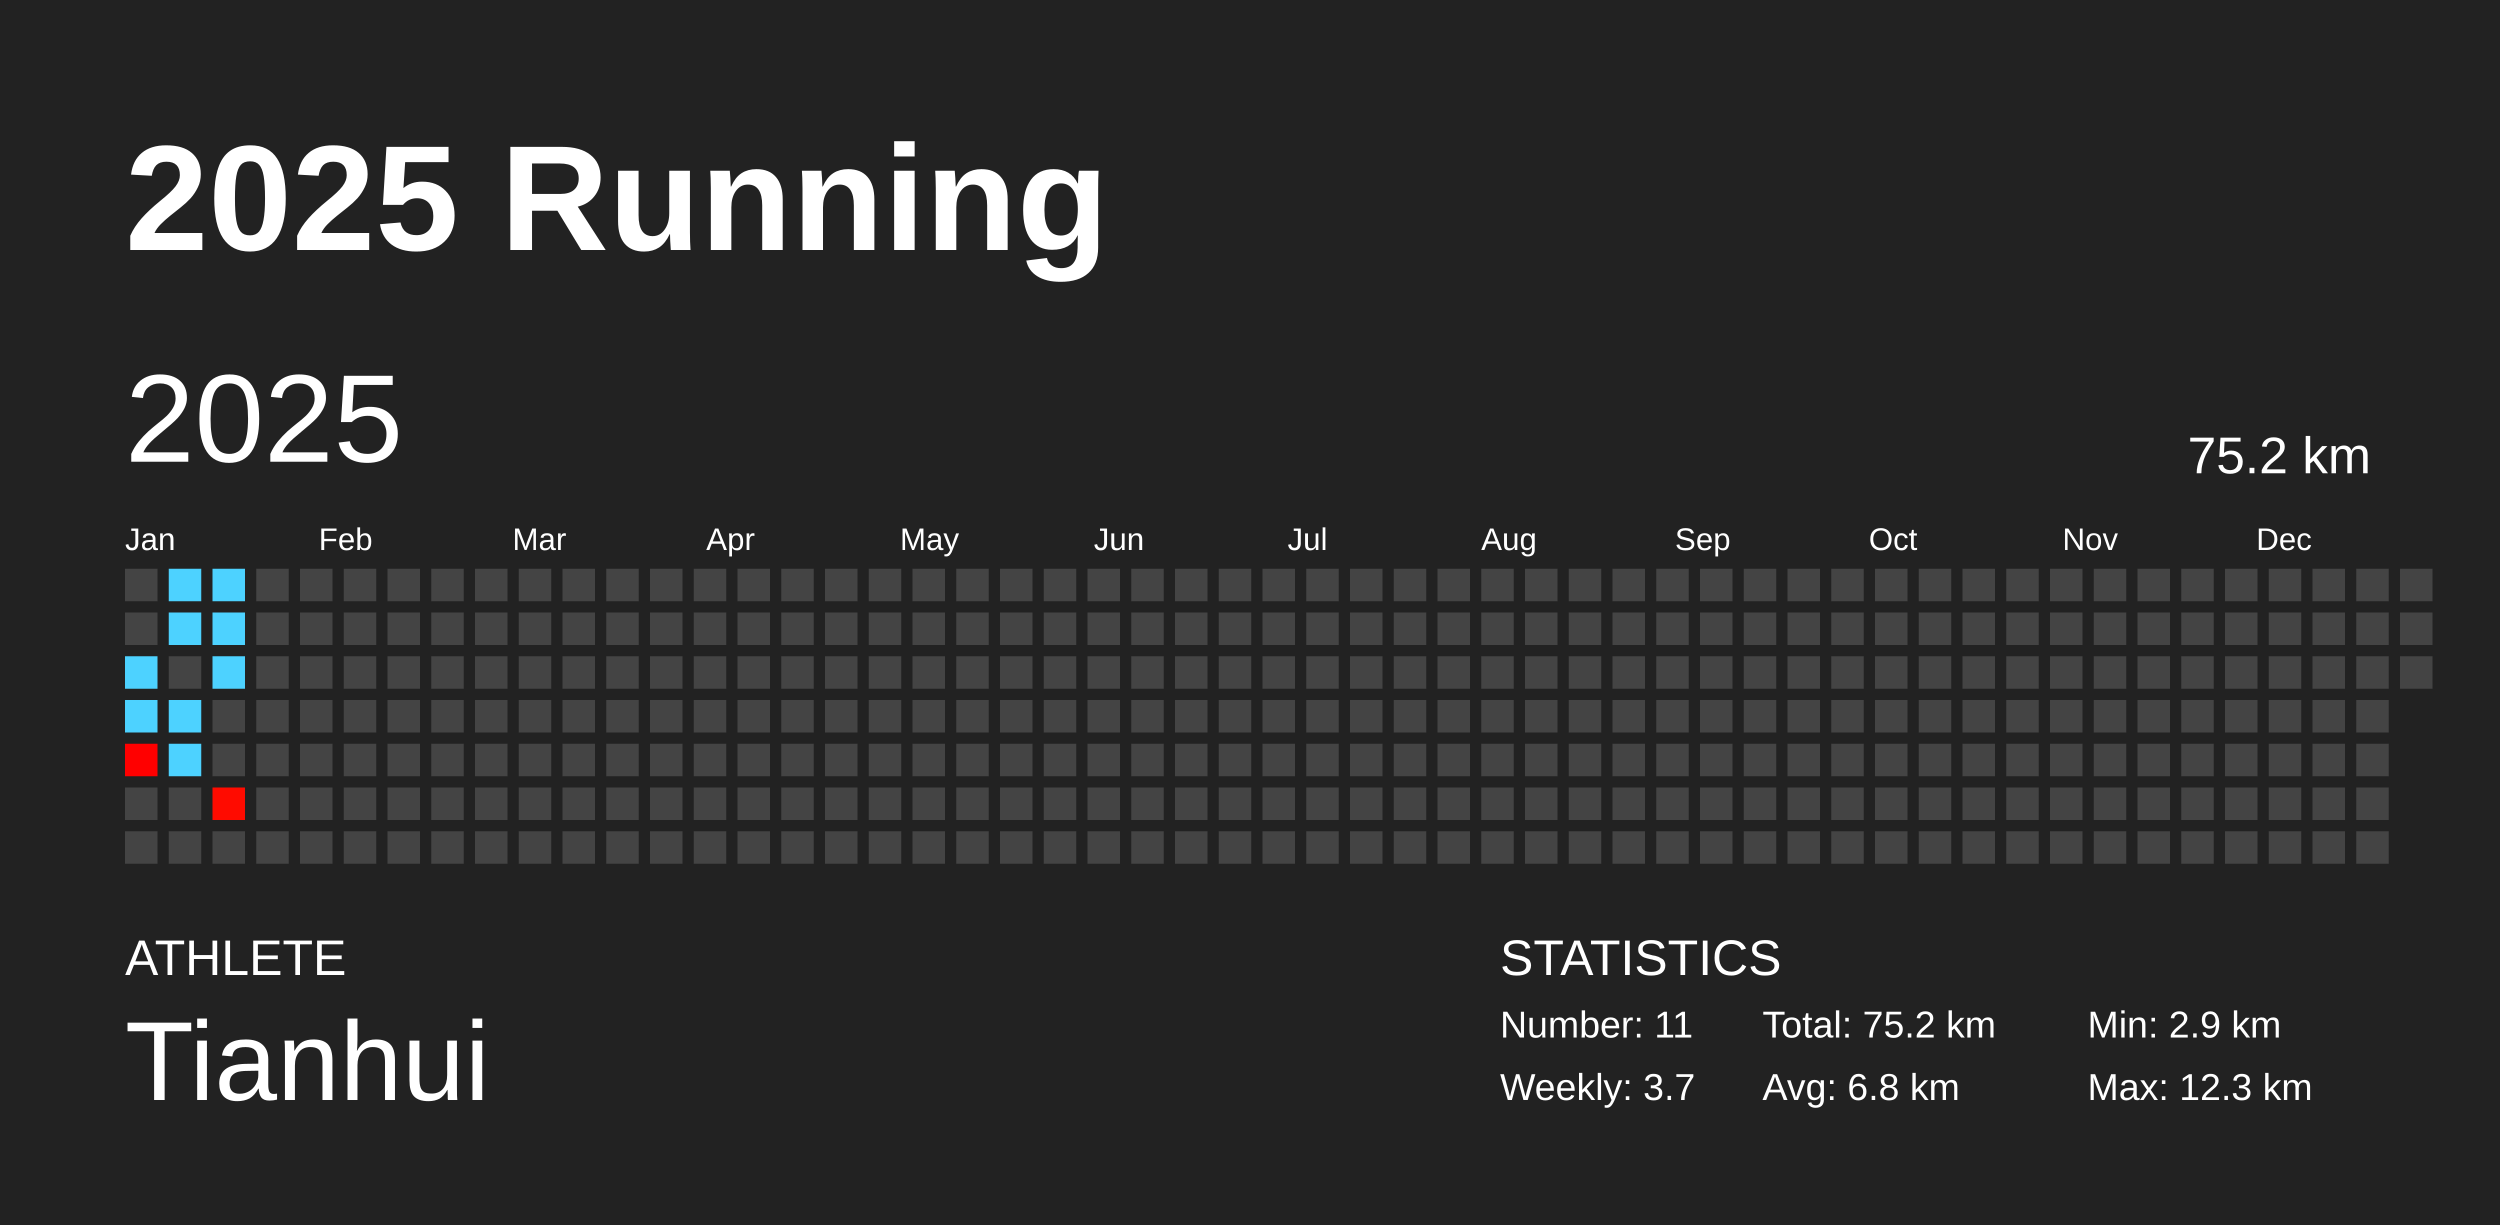
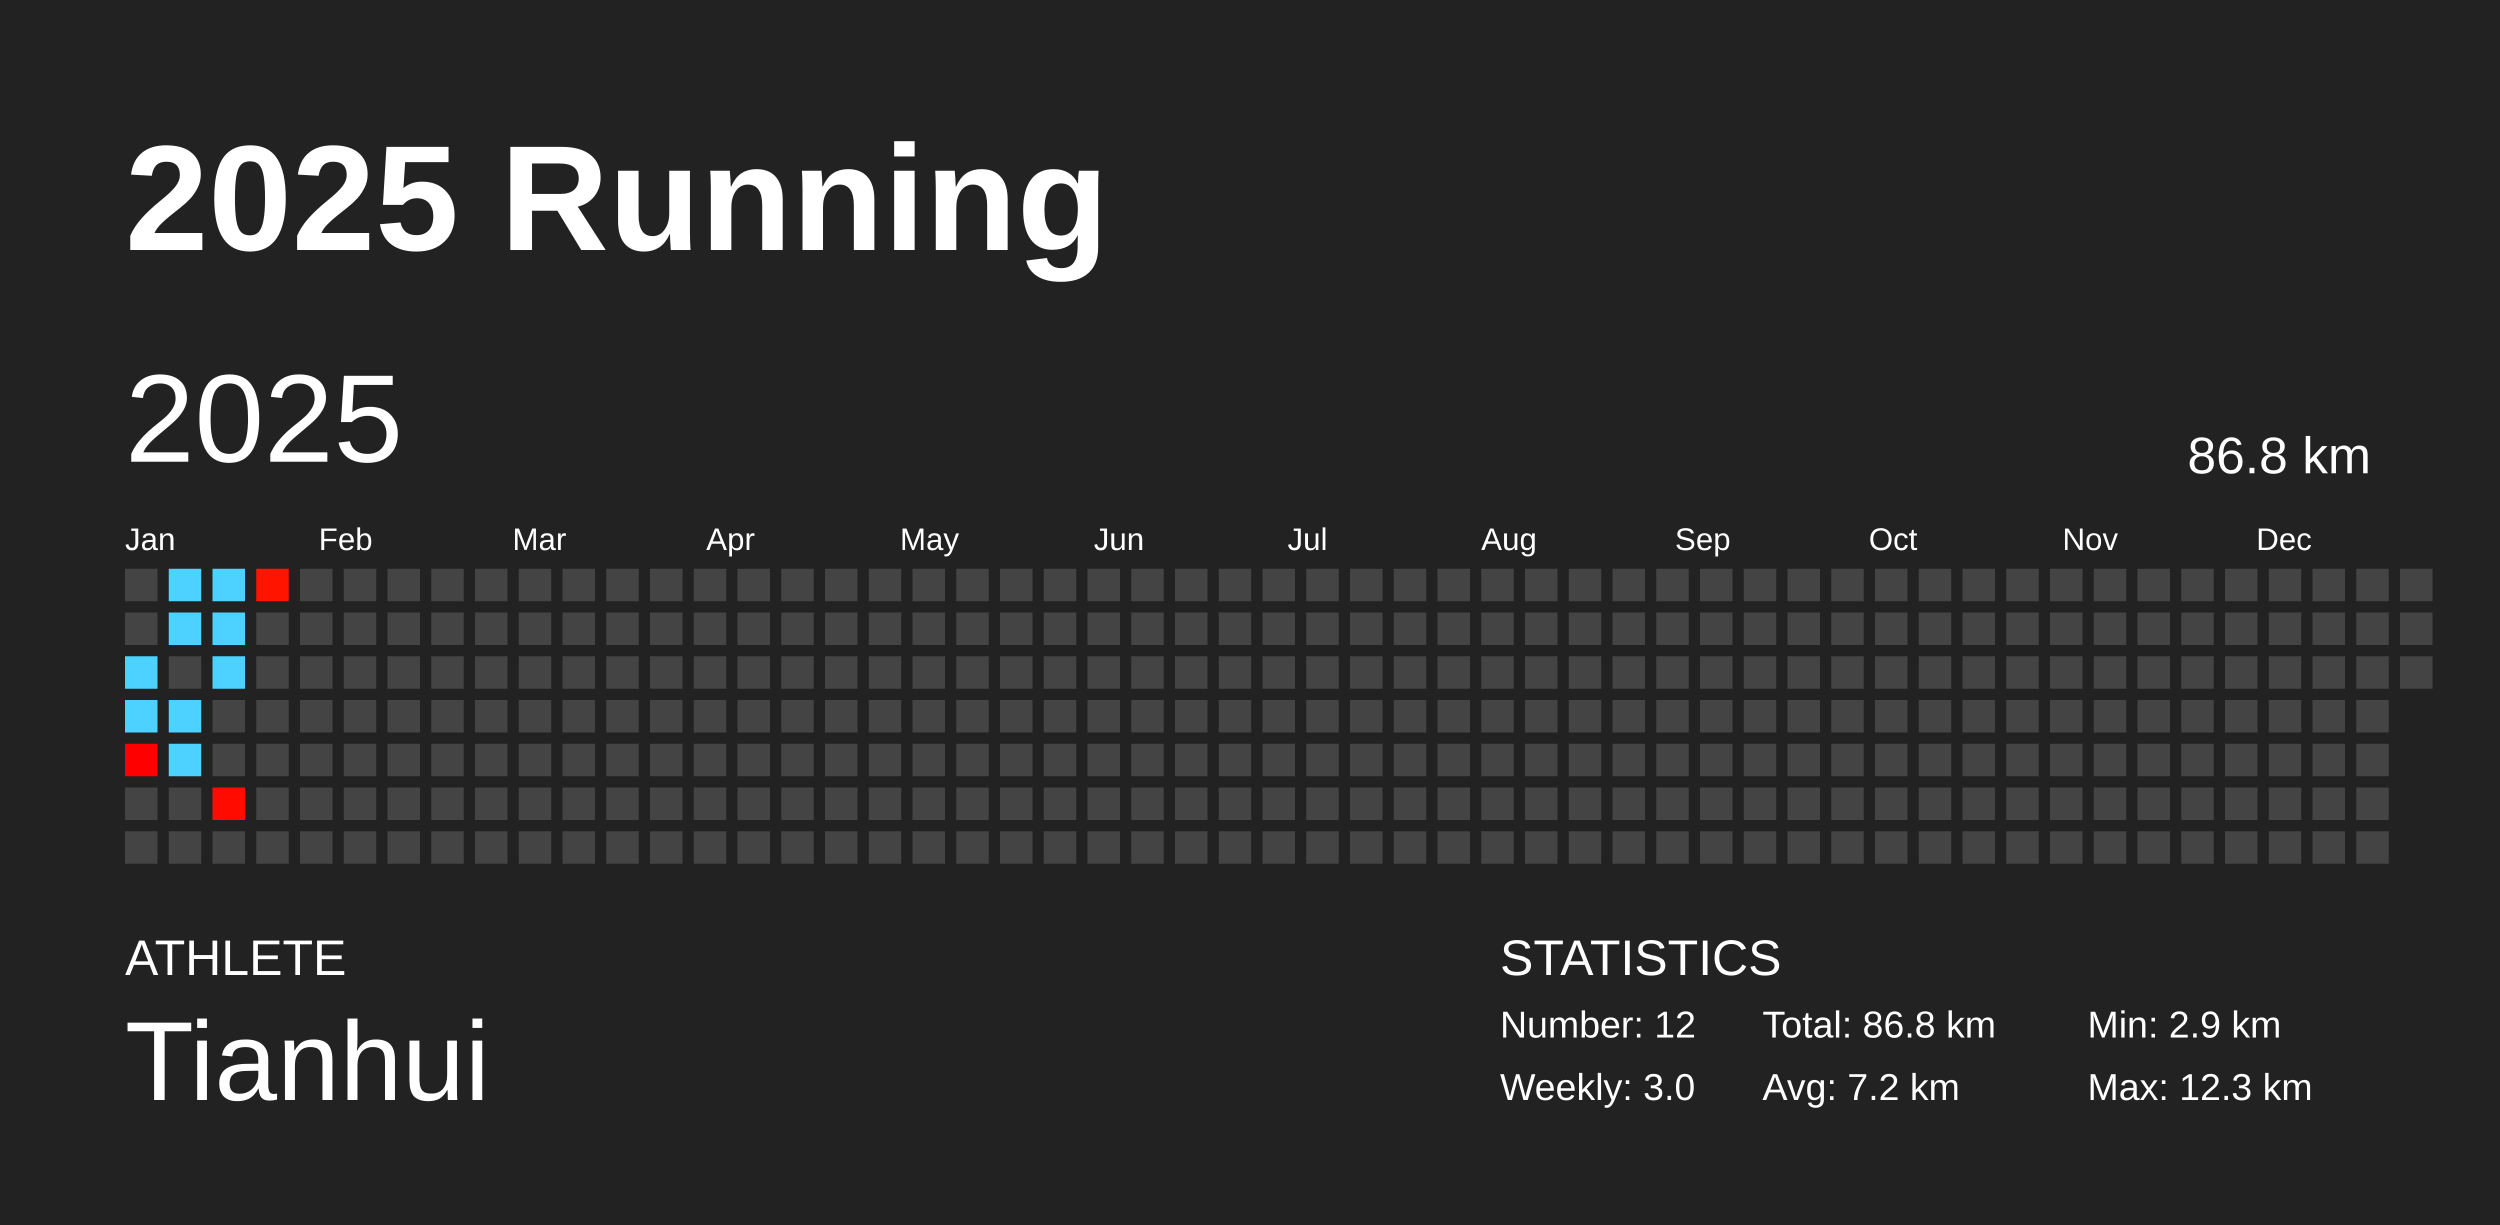
<svg xmlns="http://www.w3.org/2000/svg" baseProfile="full" height="98mm" version="1.1" viewBox="0,0,200,98" width="200mm">
  <defs />
  <rect fill="#222222" height="98" width="200" x="0" y="0" />
  <text fill="#FFFFFF" style="font-size:12px; font-family:Arial; font-weight:bold;" x="10" y="20">2025 Running</text>
  <text fill="#FFFFFF" style="font-size:4px; font-family:Arial" x="10" y="78">ATHLETE</text>
  <text fill="#FFFFFF" style="font-size:9px; font-family:Arial" x="10" y="88">Tianhui</text>
  <text fill="#FFFFFF" style="font-size:4px; font-family:Arial" x="120" y="78">STATISTICS</text>
-   <text fill="#FFFFFF" style="font-size:3px; font-family:Arial" x="120" y="83">Number: 11</text>
-   <text fill="#FFFFFF" style="font-size:3px; font-family:Arial" x="120" y="88">Weekly: 3.7</text>
-   <text fill="#FFFFFF" style="font-size:3px; font-family:Arial" x="141" y="83">Total: 75.2 km</text>
-   <text fill="#FFFFFF" style="font-size:3px; font-family:Arial" x="141" y="88">Avg: 6.8 km</text>
+   <text fill="#FFFFFF" style="font-size:3px; font-family:Arial" x="120" y="83">Number: 12</text>
+   <text fill="#FFFFFF" style="font-size:3px; font-family:Arial" x="120" y="88">Weekly: 3.0</text>
+   <text fill="#FFFFFF" style="font-size:3px; font-family:Arial" x="141" y="83">Total: 86.8 km</text>
+   <text fill="#FFFFFF" style="font-size:3px; font-family:Arial" x="141" y="88">Avg: 7.2 km</text>
  <text fill="#FFFFFF" style="font-size:3px; font-family:Arial" x="167" y="83">Min: 2.9 km</text>
  <text fill="#FFFFFF" style="font-size:3px; font-family:Arial" x="167" y="88">Max: 12.3 km</text>
  <text dominant-baseline="hanging" fill="#FFFFFF" style="font-size:10.0px; font-family:Arial;" x="10" y="30">2025</text>
-   <text dominant-baseline="hanging" fill="#FFFFFF" style="font-size:4.125px; font-family:Arial;" x="175" y="35">75.2 km</text>
+   <text dominant-baseline="hanging" fill="#FFFFFF" style="font-size:4.125px; font-family:Arial;" x="175" y="35">86.8 km</text>
  <text fill="#FFFFFF" style="font-size:2.5px; font-family:Arial" x="10.0" y="44">Jan</text>
  <text fill="#FFFFFF" style="font-size:2.5px; font-family:Arial" x="25.5" y="44">Feb</text>
  <text fill="#FFFFFF" style="font-size:2.5px; font-family:Arial" x="41.0" y="44">Mar</text>
  <text fill="#FFFFFF" style="font-size:2.5px; font-family:Arial" x="56.5" y="44">Apr</text>
  <text fill="#FFFFFF" style="font-size:2.5px; font-family:Arial" x="72.0" y="44">May</text>
  <text fill="#FFFFFF" style="font-size:2.5px; font-family:Arial" x="87.5" y="44">Jun</text>
  <text fill="#FFFFFF" style="font-size:2.5px; font-family:Arial" x="103.0" y="44">Jul</text>
  <text fill="#FFFFFF" style="font-size:2.5px; font-family:Arial" x="118.5" y="44">Aug</text>
  <text fill="#FFFFFF" style="font-size:2.5px; font-family:Arial" x="134.0" y="44">Sep</text>
  <text fill="#FFFFFF" style="font-size:2.5px; font-family:Arial" x="149.5" y="44">Oct</text>
  <text fill="#FFFFFF" style="font-size:2.5px; font-family:Arial" x="165.0" y="44">Nov</text>
  <text fill="#FFFFFF" style="font-size:2.5px; font-family:Arial" x="180.5" y="44">Dec</text>
  <rect fill="#444444" height="2.6" width="2.6" x="10.0" y="45.5" />
  <rect fill="#444444" height="2.6" width="2.6" x="10.0" y="49.0" />
  <rect fill="#4dd2ff" height="2.6" width="2.6" x="10.0" y="52.5" />
  <rect fill="#4dd2ff" height="2.6" width="2.6" x="10.0" y="56.0" />
  <rect fill="#ff0000" height="2.6" width="2.6" x="10.0" y="59.5" />
  <rect fill="#444444" height="2.6" width="2.6" x="10.0" y="63.0" />
  <rect fill="#444444" height="2.6" width="2.6" x="10.0" y="66.5" />
  <rect fill="#4dd2ff" height="2.6" width="2.6" x="13.5" y="45.5" />
  <rect fill="#4dd2ff" height="2.6" width="2.6" x="13.5" y="49.0" />
  <rect fill="#444444" height="2.6" width="2.6" x="13.5" y="52.5" />
  <rect fill="#4dd2ff" height="2.6" width="2.6" x="13.5" y="56.0" />
  <rect fill="#4dd2ff" height="2.6" width="2.6" x="13.5" y="59.5" />
  <rect fill="#444444" height="2.6" width="2.6" x="13.5" y="63.0" />
  <rect fill="#444444" height="2.6" width="2.6" x="13.5" y="66.5" />
  <rect fill="#4dd2ff" height="2.6" width="2.6" x="17.0" y="45.5" />
  <rect fill="#4dd2ff" height="2.6" width="2.6" x="17.0" y="49.0" />
  <rect fill="#4dd2ff" height="2.6" width="2.6" x="17.0" y="52.5" />
  <rect fill="#444444" height="2.6" width="2.6" x="17.0" y="56.0" />
  <rect fill="#444444" height="2.6" width="2.6" x="17.0" y="59.5" />
  <rect fill="#ff0b00" height="2.6" width="2.6" x="17.0" y="63.0" />
  <rect fill="#444444" height="2.6" width="2.6" x="17.0" y="66.5" />
-   <rect fill="#444444" height="2.6" width="2.6" x="20.5" y="45.5" />
+   <rect fill="#ff1400" height="2.6" width="2.6" x="20.5" y="45.5" />
  <rect fill="#444444" height="2.6" width="2.6" x="20.5" y="49.0" />
  <rect fill="#444444" height="2.6" width="2.6" x="20.5" y="52.5" />
  <rect fill="#444444" height="2.6" width="2.6" x="20.5" y="56.0" />
  <rect fill="#444444" height="2.6" width="2.6" x="20.5" y="59.5" />
  <rect fill="#444444" height="2.6" width="2.6" x="20.5" y="63.0" />
  <rect fill="#444444" height="2.6" width="2.6" x="20.5" y="66.5" />
  <rect fill="#444444" height="2.6" width="2.6" x="24.0" y="45.5" />
  <rect fill="#444444" height="2.6" width="2.6" x="24.0" y="49.0" />
  <rect fill="#444444" height="2.6" width="2.6" x="24.0" y="52.5" />
  <rect fill="#444444" height="2.6" width="2.6" x="24.0" y="56.0" />
  <rect fill="#444444" height="2.6" width="2.6" x="24.0" y="59.5" />
  <rect fill="#444444" height="2.6" width="2.6" x="24.0" y="63.0" />
  <rect fill="#444444" height="2.6" width="2.6" x="24.0" y="66.5" />
  <rect fill="#444444" height="2.6" width="2.6" x="27.5" y="45.5" />
  <rect fill="#444444" height="2.6" width="2.6" x="27.5" y="49.0" />
  <rect fill="#444444" height="2.6" width="2.6" x="27.5" y="52.5" />
  <rect fill="#444444" height="2.6" width="2.6" x="27.5" y="56.0" />
  <rect fill="#444444" height="2.6" width="2.6" x="27.5" y="59.5" />
  <rect fill="#444444" height="2.6" width="2.6" x="27.5" y="63.0" />
  <rect fill="#444444" height="2.6" width="2.6" x="27.5" y="66.5" />
  <rect fill="#444444" height="2.6" width="2.6" x="31.0" y="45.5" />
  <rect fill="#444444" height="2.6" width="2.6" x="31.0" y="49.0" />
  <rect fill="#444444" height="2.6" width="2.6" x="31.0" y="52.5" />
  <rect fill="#444444" height="2.6" width="2.6" x="31.0" y="56.0" />
  <rect fill="#444444" height="2.6" width="2.6" x="31.0" y="59.5" />
  <rect fill="#444444" height="2.6" width="2.6" x="31.0" y="63.0" />
  <rect fill="#444444" height="2.6" width="2.6" x="31.0" y="66.5" />
  <rect fill="#444444" height="2.6" width="2.6" x="34.5" y="45.5" />
  <rect fill="#444444" height="2.6" width="2.6" x="34.5" y="49.0" />
  <rect fill="#444444" height="2.6" width="2.6" x="34.5" y="52.5" />
  <rect fill="#444444" height="2.6" width="2.6" x="34.5" y="56.0" />
  <rect fill="#444444" height="2.6" width="2.6" x="34.5" y="59.5" />
  <rect fill="#444444" height="2.6" width="2.6" x="34.5" y="63.0" />
  <rect fill="#444444" height="2.6" width="2.6" x="34.5" y="66.5" />
  <rect fill="#444444" height="2.6" width="2.6" x="38.0" y="45.5" />
  <rect fill="#444444" height="2.6" width="2.6" x="38.0" y="49.0" />
  <rect fill="#444444" height="2.6" width="2.6" x="38.0" y="52.5" />
  <rect fill="#444444" height="2.6" width="2.6" x="38.0" y="56.0" />
  <rect fill="#444444" height="2.6" width="2.6" x="38.0" y="59.5" />
  <rect fill="#444444" height="2.6" width="2.6" x="38.0" y="63.0" />
  <rect fill="#444444" height="2.6" width="2.6" x="38.0" y="66.5" />
  <rect fill="#444444" height="2.6" width="2.6" x="41.5" y="45.5" />
  <rect fill="#444444" height="2.6" width="2.6" x="41.5" y="49.0" />
  <rect fill="#444444" height="2.6" width="2.6" x="41.5" y="52.5" />
  <rect fill="#444444" height="2.6" width="2.6" x="41.5" y="56.0" />
  <rect fill="#444444" height="2.6" width="2.6" x="41.5" y="59.5" />
  <rect fill="#444444" height="2.6" width="2.6" x="41.5" y="63.0" />
  <rect fill="#444444" height="2.6" width="2.6" x="41.5" y="66.5" />
  <rect fill="#444444" height="2.6" width="2.6" x="45.0" y="45.5" />
  <rect fill="#444444" height="2.6" width="2.6" x="45.0" y="49.0" />
  <rect fill="#444444" height="2.6" width="2.6" x="45.0" y="52.5" />
  <rect fill="#444444" height="2.6" width="2.6" x="45.0" y="56.0" />
  <rect fill="#444444" height="2.6" width="2.6" x="45.0" y="59.5" />
  <rect fill="#444444" height="2.6" width="2.6" x="45.0" y="63.0" />
  <rect fill="#444444" height="2.6" width="2.6" x="45.0" y="66.5" />
  <rect fill="#444444" height="2.6" width="2.6" x="48.5" y="45.5" />
  <rect fill="#444444" height="2.6" width="2.6" x="48.5" y="49.0" />
  <rect fill="#444444" height="2.6" width="2.6" x="48.5" y="52.5" />
  <rect fill="#444444" height="2.6" width="2.6" x="48.5" y="56.0" />
  <rect fill="#444444" height="2.6" width="2.6" x="48.5" y="59.5" />
  <rect fill="#444444" height="2.6" width="2.6" x="48.5" y="63.0" />
  <rect fill="#444444" height="2.6" width="2.6" x="48.5" y="66.5" />
  <rect fill="#444444" height="2.6" width="2.6" x="52.0" y="45.5" />
  <rect fill="#444444" height="2.6" width="2.6" x="52.0" y="49.0" />
  <rect fill="#444444" height="2.6" width="2.6" x="52.0" y="52.5" />
  <rect fill="#444444" height="2.6" width="2.6" x="52.0" y="56.0" />
  <rect fill="#444444" height="2.6" width="2.6" x="52.0" y="59.5" />
  <rect fill="#444444" height="2.6" width="2.6" x="52.0" y="63.0" />
  <rect fill="#444444" height="2.6" width="2.6" x="52.0" y="66.5" />
  <rect fill="#444444" height="2.6" width="2.6" x="55.5" y="45.5" />
  <rect fill="#444444" height="2.6" width="2.6" x="55.5" y="49.0" />
  <rect fill="#444444" height="2.6" width="2.6" x="55.5" y="52.5" />
  <rect fill="#444444" height="2.6" width="2.6" x="55.5" y="56.0" />
  <rect fill="#444444" height="2.6" width="2.6" x="55.5" y="59.5" />
  <rect fill="#444444" height="2.6" width="2.6" x="55.5" y="63.0" />
  <rect fill="#444444" height="2.6" width="2.6" x="55.5" y="66.5" />
  <rect fill="#444444" height="2.6" width="2.6" x="59.0" y="45.5" />
  <rect fill="#444444" height="2.6" width="2.6" x="59.0" y="49.0" />
  <rect fill="#444444" height="2.6" width="2.6" x="59.0" y="52.5" />
  <rect fill="#444444" height="2.6" width="2.6" x="59.0" y="56.0" />
  <rect fill="#444444" height="2.6" width="2.6" x="59.0" y="59.5" />
  <rect fill="#444444" height="2.6" width="2.6" x="59.0" y="63.0" />
  <rect fill="#444444" height="2.6" width="2.6" x="59.0" y="66.5" />
  <rect fill="#444444" height="2.6" width="2.6" x="62.5" y="45.5" />
  <rect fill="#444444" height="2.6" width="2.6" x="62.5" y="49.0" />
  <rect fill="#444444" height="2.6" width="2.6" x="62.5" y="52.5" />
  <rect fill="#444444" height="2.6" width="2.6" x="62.5" y="56.0" />
  <rect fill="#444444" height="2.6" width="2.6" x="62.5" y="59.5" />
  <rect fill="#444444" height="2.6" width="2.6" x="62.5" y="63.0" />
  <rect fill="#444444" height="2.6" width="2.6" x="62.5" y="66.5" />
  <rect fill="#444444" height="2.6" width="2.6" x="66.0" y="45.5" />
  <rect fill="#444444" height="2.6" width="2.6" x="66.0" y="49.0" />
  <rect fill="#444444" height="2.6" width="2.6" x="66.0" y="52.5" />
  <rect fill="#444444" height="2.6" width="2.6" x="66.0" y="56.0" />
  <rect fill="#444444" height="2.6" width="2.6" x="66.0" y="59.5" />
  <rect fill="#444444" height="2.6" width="2.6" x="66.0" y="63.0" />
  <rect fill="#444444" height="2.6" width="2.6" x="66.0" y="66.5" />
  <rect fill="#444444" height="2.6" width="2.6" x="69.5" y="45.5" />
  <rect fill="#444444" height="2.6" width="2.6" x="69.5" y="49.0" />
  <rect fill="#444444" height="2.6" width="2.6" x="69.5" y="52.5" />
  <rect fill="#444444" height="2.6" width="2.6" x="69.5" y="56.0" />
  <rect fill="#444444" height="2.6" width="2.6" x="69.5" y="59.5" />
  <rect fill="#444444" height="2.6" width="2.6" x="69.5" y="63.0" />
  <rect fill="#444444" height="2.6" width="2.6" x="69.5" y="66.5" />
  <rect fill="#444444" height="2.6" width="2.6" x="73.0" y="45.5" />
  <rect fill="#444444" height="2.6" width="2.6" x="73.0" y="49.0" />
  <rect fill="#444444" height="2.6" width="2.6" x="73.0" y="52.5" />
  <rect fill="#444444" height="2.6" width="2.6" x="73.0" y="56.0" />
  <rect fill="#444444" height="2.6" width="2.6" x="73.0" y="59.5" />
  <rect fill="#444444" height="2.6" width="2.6" x="73.0" y="63.0" />
  <rect fill="#444444" height="2.6" width="2.6" x="73.0" y="66.5" />
  <rect fill="#444444" height="2.6" width="2.6" x="76.5" y="45.5" />
  <rect fill="#444444" height="2.6" width="2.6" x="76.5" y="49.0" />
  <rect fill="#444444" height="2.6" width="2.6" x="76.5" y="52.5" />
  <rect fill="#444444" height="2.6" width="2.6" x="76.5" y="56.0" />
  <rect fill="#444444" height="2.6" width="2.6" x="76.5" y="59.5" />
  <rect fill="#444444" height="2.6" width="2.6" x="76.5" y="63.0" />
  <rect fill="#444444" height="2.6" width="2.6" x="76.5" y="66.5" />
  <rect fill="#444444" height="2.6" width="2.6" x="80.0" y="45.5" />
  <rect fill="#444444" height="2.6" width="2.6" x="80.0" y="49.0" />
  <rect fill="#444444" height="2.6" width="2.6" x="80.0" y="52.5" />
  <rect fill="#444444" height="2.6" width="2.6" x="80.0" y="56.0" />
  <rect fill="#444444" height="2.6" width="2.6" x="80.0" y="59.5" />
  <rect fill="#444444" height="2.6" width="2.6" x="80.0" y="63.0" />
  <rect fill="#444444" height="2.6" width="2.6" x="80.0" y="66.5" />
  <rect fill="#444444" height="2.6" width="2.6" x="83.5" y="45.5" />
  <rect fill="#444444" height="2.6" width="2.6" x="83.5" y="49.0" />
  <rect fill="#444444" height="2.6" width="2.6" x="83.5" y="52.5" />
  <rect fill="#444444" height="2.6" width="2.6" x="83.5" y="56.0" />
  <rect fill="#444444" height="2.6" width="2.6" x="83.5" y="59.5" />
  <rect fill="#444444" height="2.6" width="2.6" x="83.5" y="63.0" />
  <rect fill="#444444" height="2.6" width="2.6" x="83.5" y="66.5" />
  <rect fill="#444444" height="2.6" width="2.6" x="87.0" y="45.5" />
  <rect fill="#444444" height="2.6" width="2.6" x="87.0" y="49.0" />
  <rect fill="#444444" height="2.6" width="2.6" x="87.0" y="52.5" />
  <rect fill="#444444" height="2.6" width="2.6" x="87.0" y="56.0" />
  <rect fill="#444444" height="2.6" width="2.6" x="87.0" y="59.5" />
  <rect fill="#444444" height="2.6" width="2.6" x="87.0" y="63.0" />
  <rect fill="#444444" height="2.6" width="2.6" x="87.0" y="66.5" />
  <rect fill="#444444" height="2.6" width="2.6" x="90.5" y="45.5" />
  <rect fill="#444444" height="2.6" width="2.6" x="90.5" y="49.0" />
  <rect fill="#444444" height="2.6" width="2.6" x="90.5" y="52.5" />
  <rect fill="#444444" height="2.6" width="2.6" x="90.5" y="56.0" />
  <rect fill="#444444" height="2.6" width="2.6" x="90.5" y="59.5" />
  <rect fill="#444444" height="2.6" width="2.6" x="90.5" y="63.0" />
  <rect fill="#444444" height="2.6" width="2.6" x="90.5" y="66.5" />
  <rect fill="#444444" height="2.6" width="2.6" x="94.0" y="45.5" />
  <rect fill="#444444" height="2.6" width="2.6" x="94.0" y="49.0" />
  <rect fill="#444444" height="2.6" width="2.6" x="94.0" y="52.5" />
  <rect fill="#444444" height="2.6" width="2.6" x="94.0" y="56.0" />
  <rect fill="#444444" height="2.6" width="2.6" x="94.0" y="59.5" />
  <rect fill="#444444" height="2.6" width="2.6" x="94.0" y="63.0" />
  <rect fill="#444444" height="2.6" width="2.6" x="94.0" y="66.5" />
  <rect fill="#444444" height="2.6" width="2.6" x="97.5" y="45.5" />
  <rect fill="#444444" height="2.6" width="2.6" x="97.5" y="49.0" />
  <rect fill="#444444" height="2.6" width="2.6" x="97.5" y="52.5" />
  <rect fill="#444444" height="2.6" width="2.6" x="97.5" y="56.0" />
  <rect fill="#444444" height="2.6" width="2.6" x="97.5" y="59.5" />
  <rect fill="#444444" height="2.6" width="2.6" x="97.5" y="63.0" />
  <rect fill="#444444" height="2.6" width="2.6" x="97.5" y="66.5" />
  <rect fill="#444444" height="2.6" width="2.6" x="101.0" y="45.5" />
  <rect fill="#444444" height="2.6" width="2.6" x="101.0" y="49.0" />
  <rect fill="#444444" height="2.6" width="2.6" x="101.0" y="52.5" />
  <rect fill="#444444" height="2.6" width="2.6" x="101.0" y="56.0" />
  <rect fill="#444444" height="2.6" width="2.6" x="101.0" y="59.5" />
  <rect fill="#444444" height="2.6" width="2.6" x="101.0" y="63.0" />
  <rect fill="#444444" height="2.6" width="2.6" x="101.0" y="66.5" />
  <rect fill="#444444" height="2.6" width="2.6" x="104.5" y="45.5" />
  <rect fill="#444444" height="2.6" width="2.6" x="104.5" y="49.0" />
  <rect fill="#444444" height="2.6" width="2.6" x="104.5" y="52.5" />
  <rect fill="#444444" height="2.6" width="2.6" x="104.5" y="56.0" />
  <rect fill="#444444" height="2.6" width="2.6" x="104.5" y="59.5" />
  <rect fill="#444444" height="2.6" width="2.6" x="104.5" y="63.0" />
  <rect fill="#444444" height="2.6" width="2.6" x="104.5" y="66.5" />
  <rect fill="#444444" height="2.6" width="2.6" x="108.0" y="45.5" />
  <rect fill="#444444" height="2.6" width="2.6" x="108.0" y="49.0" />
  <rect fill="#444444" height="2.6" width="2.6" x="108.0" y="52.5" />
  <rect fill="#444444" height="2.6" width="2.6" x="108.0" y="56.0" />
  <rect fill="#444444" height="2.6" width="2.6" x="108.0" y="59.5" />
  <rect fill="#444444" height="2.6" width="2.6" x="108.0" y="63.0" />
  <rect fill="#444444" height="2.6" width="2.6" x="108.0" y="66.5" />
  <rect fill="#444444" height="2.6" width="2.6" x="111.5" y="45.5" />
  <rect fill="#444444" height="2.6" width="2.6" x="111.5" y="49.0" />
  <rect fill="#444444" height="2.6" width="2.6" x="111.5" y="52.5" />
  <rect fill="#444444" height="2.6" width="2.6" x="111.5" y="56.0" />
  <rect fill="#444444" height="2.6" width="2.6" x="111.5" y="59.5" />
  <rect fill="#444444" height="2.6" width="2.6" x="111.5" y="63.0" />
  <rect fill="#444444" height="2.6" width="2.6" x="111.5" y="66.5" />
  <rect fill="#444444" height="2.6" width="2.6" x="115.0" y="45.5" />
  <rect fill="#444444" height="2.6" width="2.6" x="115.0" y="49.0" />
  <rect fill="#444444" height="2.6" width="2.6" x="115.0" y="52.5" />
  <rect fill="#444444" height="2.6" width="2.6" x="115.0" y="56.0" />
  <rect fill="#444444" height="2.6" width="2.6" x="115.0" y="59.5" />
  <rect fill="#444444" height="2.6" width="2.6" x="115.0" y="63.0" />
  <rect fill="#444444" height="2.6" width="2.6" x="115.0" y="66.5" />
  <rect fill="#444444" height="2.6" width="2.6" x="118.5" y="45.5" />
  <rect fill="#444444" height="2.6" width="2.6" x="118.5" y="49.0" />
  <rect fill="#444444" height="2.6" width="2.6" x="118.5" y="52.5" />
  <rect fill="#444444" height="2.6" width="2.6" x="118.5" y="56.0" />
  <rect fill="#444444" height="2.6" width="2.6" x="118.5" y="59.5" />
  <rect fill="#444444" height="2.6" width="2.6" x="118.5" y="63.0" />
  <rect fill="#444444" height="2.6" width="2.6" x="118.5" y="66.5" />
  <rect fill="#444444" height="2.6" width="2.6" x="122.0" y="45.5" />
  <rect fill="#444444" height="2.6" width="2.6" x="122.0" y="49.0" />
  <rect fill="#444444" height="2.6" width="2.6" x="122.0" y="52.5" />
  <rect fill="#444444" height="2.6" width="2.6" x="122.0" y="56.0" />
  <rect fill="#444444" height="2.6" width="2.6" x="122.0" y="59.5" />
  <rect fill="#444444" height="2.6" width="2.6" x="122.0" y="63.0" />
  <rect fill="#444444" height="2.6" width="2.6" x="122.0" y="66.5" />
  <rect fill="#444444" height="2.6" width="2.6" x="125.5" y="45.5" />
  <rect fill="#444444" height="2.6" width="2.6" x="125.5" y="49.0" />
  <rect fill="#444444" height="2.6" width="2.6" x="125.5" y="52.5" />
  <rect fill="#444444" height="2.6" width="2.6" x="125.5" y="56.0" />
  <rect fill="#444444" height="2.6" width="2.6" x="125.5" y="59.5" />
  <rect fill="#444444" height="2.6" width="2.6" x="125.5" y="63.0" />
  <rect fill="#444444" height="2.6" width="2.6" x="125.5" y="66.5" />
  <rect fill="#444444" height="2.6" width="2.6" x="129.0" y="45.5" />
  <rect fill="#444444" height="2.6" width="2.6" x="129.0" y="49.0" />
  <rect fill="#444444" height="2.6" width="2.6" x="129.0" y="52.5" />
  <rect fill="#444444" height="2.6" width="2.6" x="129.0" y="56.0" />
  <rect fill="#444444" height="2.6" width="2.6" x="129.0" y="59.5" />
  <rect fill="#444444" height="2.6" width="2.6" x="129.0" y="63.0" />
  <rect fill="#444444" height="2.6" width="2.6" x="129.0" y="66.5" />
  <rect fill="#444444" height="2.6" width="2.6" x="132.5" y="45.5" />
  <rect fill="#444444" height="2.6" width="2.6" x="132.5" y="49.0" />
  <rect fill="#444444" height="2.6" width="2.6" x="132.5" y="52.5" />
  <rect fill="#444444" height="2.6" width="2.6" x="132.5" y="56.0" />
  <rect fill="#444444" height="2.6" width="2.6" x="132.5" y="59.5" />
  <rect fill="#444444" height="2.6" width="2.6" x="132.5" y="63.0" />
  <rect fill="#444444" height="2.6" width="2.6" x="132.5" y="66.5" />
  <rect fill="#444444" height="2.6" width="2.6" x="136.0" y="45.5" />
  <rect fill="#444444" height="2.6" width="2.6" x="136.0" y="49.0" />
  <rect fill="#444444" height="2.6" width="2.6" x="136.0" y="52.5" />
  <rect fill="#444444" height="2.6" width="2.6" x="136.0" y="56.0" />
  <rect fill="#444444" height="2.6" width="2.6" x="136.0" y="59.5" />
  <rect fill="#444444" height="2.6" width="2.6" x="136.0" y="63.0" />
  <rect fill="#444444" height="2.6" width="2.6" x="136.0" y="66.5" />
  <rect fill="#444444" height="2.6" width="2.6" x="139.5" y="45.5" />
  <rect fill="#444444" height="2.6" width="2.6" x="139.5" y="49.0" />
  <rect fill="#444444" height="2.6" width="2.6" x="139.5" y="52.5" />
  <rect fill="#444444" height="2.6" width="2.6" x="139.5" y="56.0" />
  <rect fill="#444444" height="2.6" width="2.6" x="139.5" y="59.5" />
  <rect fill="#444444" height="2.6" width="2.6" x="139.5" y="63.0" />
  <rect fill="#444444" height="2.6" width="2.6" x="139.5" y="66.5" />
  <rect fill="#444444" height="2.6" width="2.6" x="143.0" y="45.5" />
  <rect fill="#444444" height="2.6" width="2.6" x="143.0" y="49.0" />
  <rect fill="#444444" height="2.6" width="2.6" x="143.0" y="52.5" />
  <rect fill="#444444" height="2.6" width="2.6" x="143.0" y="56.0" />
  <rect fill="#444444" height="2.6" width="2.6" x="143.0" y="59.5" />
  <rect fill="#444444" height="2.6" width="2.6" x="143.0" y="63.0" />
  <rect fill="#444444" height="2.6" width="2.6" x="143.0" y="66.5" />
  <rect fill="#444444" height="2.6" width="2.6" x="146.5" y="45.5" />
  <rect fill="#444444" height="2.6" width="2.6" x="146.5" y="49.0" />
  <rect fill="#444444" height="2.6" width="2.6" x="146.5" y="52.5" />
  <rect fill="#444444" height="2.6" width="2.6" x="146.5" y="56.0" />
  <rect fill="#444444" height="2.6" width="2.6" x="146.5" y="59.5" />
  <rect fill="#444444" height="2.6" width="2.6" x="146.5" y="63.0" />
  <rect fill="#444444" height="2.6" width="2.6" x="146.5" y="66.5" />
  <rect fill="#444444" height="2.6" width="2.6" x="150.0" y="45.5" />
  <rect fill="#444444" height="2.6" width="2.6" x="150.0" y="49.0" />
  <rect fill="#444444" height="2.6" width="2.6" x="150.0" y="52.5" />
  <rect fill="#444444" height="2.6" width="2.6" x="150.0" y="56.0" />
  <rect fill="#444444" height="2.6" width="2.6" x="150.0" y="59.5" />
  <rect fill="#444444" height="2.6" width="2.6" x="150.0" y="63.0" />
  <rect fill="#444444" height="2.6" width="2.6" x="150.0" y="66.5" />
  <rect fill="#444444" height="2.6" width="2.6" x="153.5" y="45.5" />
  <rect fill="#444444" height="2.6" width="2.6" x="153.5" y="49.0" />
  <rect fill="#444444" height="2.6" width="2.6" x="153.5" y="52.5" />
  <rect fill="#444444" height="2.6" width="2.6" x="153.5" y="56.0" />
  <rect fill="#444444" height="2.6" width="2.6" x="153.5" y="59.5" />
  <rect fill="#444444" height="2.6" width="2.6" x="153.5" y="63.0" />
  <rect fill="#444444" height="2.6" width="2.6" x="153.5" y="66.5" />
  <rect fill="#444444" height="2.6" width="2.6" x="157.0" y="45.5" />
  <rect fill="#444444" height="2.6" width="2.6" x="157.0" y="49.0" />
  <rect fill="#444444" height="2.6" width="2.6" x="157.0" y="52.5" />
  <rect fill="#444444" height="2.6" width="2.6" x="157.0" y="56.0" />
  <rect fill="#444444" height="2.6" width="2.6" x="157.0" y="59.5" />
  <rect fill="#444444" height="2.6" width="2.6" x="157.0" y="63.0" />
  <rect fill="#444444" height="2.6" width="2.6" x="157.0" y="66.5" />
  <rect fill="#444444" height="2.6" width="2.6" x="160.5" y="45.5" />
  <rect fill="#444444" height="2.6" width="2.6" x="160.5" y="49.0" />
  <rect fill="#444444" height="2.6" width="2.6" x="160.5" y="52.5" />
  <rect fill="#444444" height="2.6" width="2.6" x="160.5" y="56.0" />
  <rect fill="#444444" height="2.6" width="2.6" x="160.5" y="59.5" />
  <rect fill="#444444" height="2.6" width="2.6" x="160.5" y="63.0" />
  <rect fill="#444444" height="2.6" width="2.6" x="160.5" y="66.5" />
  <rect fill="#444444" height="2.6" width="2.6" x="164.0" y="45.5" />
  <rect fill="#444444" height="2.6" width="2.6" x="164.0" y="49.0" />
  <rect fill="#444444" height="2.6" width="2.6" x="164.0" y="52.5" />
  <rect fill="#444444" height="2.6" width="2.6" x="164.0" y="56.0" />
  <rect fill="#444444" height="2.6" width="2.6" x="164.0" y="59.5" />
  <rect fill="#444444" height="2.6" width="2.6" x="164.0" y="63.0" />
  <rect fill="#444444" height="2.6" width="2.6" x="164.0" y="66.5" />
  <rect fill="#444444" height="2.6" width="2.6" x="167.5" y="45.5" />
  <rect fill="#444444" height="2.6" width="2.6" x="167.5" y="49.0" />
  <rect fill="#444444" height="2.6" width="2.6" x="167.5" y="52.5" />
  <rect fill="#444444" height="2.6" width="2.6" x="167.5" y="56.0" />
  <rect fill="#444444" height="2.6" width="2.6" x="167.5" y="59.5" />
  <rect fill="#444444" height="2.6" width="2.6" x="167.5" y="63.0" />
  <rect fill="#444444" height="2.6" width="2.6" x="167.5" y="66.5" />
  <rect fill="#444444" height="2.6" width="2.6" x="171.0" y="45.5" />
  <rect fill="#444444" height="2.6" width="2.6" x="171.0" y="49.0" />
  <rect fill="#444444" height="2.6" width="2.6" x="171.0" y="52.5" />
  <rect fill="#444444" height="2.6" width="2.6" x="171.0" y="56.0" />
  <rect fill="#444444" height="2.6" width="2.6" x="171.0" y="59.5" />
  <rect fill="#444444" height="2.6" width="2.6" x="171.0" y="63.0" />
  <rect fill="#444444" height="2.6" width="2.6" x="171.0" y="66.5" />
  <rect fill="#444444" height="2.6" width="2.6" x="174.5" y="45.5" />
  <rect fill="#444444" height="2.6" width="2.6" x="174.5" y="49.0" />
  <rect fill="#444444" height="2.6" width="2.6" x="174.5" y="52.5" />
  <rect fill="#444444" height="2.6" width="2.6" x="174.5" y="56.0" />
  <rect fill="#444444" height="2.6" width="2.6" x="174.5" y="59.5" />
  <rect fill="#444444" height="2.6" width="2.6" x="174.5" y="63.0" />
  <rect fill="#444444" height="2.6" width="2.6" x="174.5" y="66.5" />
  <rect fill="#444444" height="2.6" width="2.6" x="178.0" y="45.5" />
  <rect fill="#444444" height="2.6" width="2.6" x="178.0" y="49.0" />
  <rect fill="#444444" height="2.6" width="2.6" x="178.0" y="52.5" />
  <rect fill="#444444" height="2.6" width="2.6" x="178.0" y="56.0" />
  <rect fill="#444444" height="2.6" width="2.6" x="178.0" y="59.5" />
  <rect fill="#444444" height="2.6" width="2.6" x="178.0" y="63.0" />
  <rect fill="#444444" height="2.6" width="2.6" x="178.0" y="66.5" />
  <rect fill="#444444" height="2.6" width="2.6" x="181.5" y="45.5" />
  <rect fill="#444444" height="2.6" width="2.6" x="181.5" y="49.0" />
  <rect fill="#444444" height="2.6" width="2.6" x="181.5" y="52.5" />
  <rect fill="#444444" height="2.6" width="2.6" x="181.5" y="56.0" />
  <rect fill="#444444" height="2.6" width="2.6" x="181.5" y="59.5" />
  <rect fill="#444444" height="2.6" width="2.6" x="181.5" y="63.0" />
  <rect fill="#444444" height="2.6" width="2.6" x="181.5" y="66.5" />
  <rect fill="#444444" height="2.6" width="2.6" x="185.0" y="45.5" />
  <rect fill="#444444" height="2.6" width="2.6" x="185.0" y="49.0" />
  <rect fill="#444444" height="2.6" width="2.6" x="185.0" y="52.5" />
  <rect fill="#444444" height="2.6" width="2.6" x="185.0" y="56.0" />
  <rect fill="#444444" height="2.6" width="2.6" x="185.0" y="59.5" />
  <rect fill="#444444" height="2.6" width="2.6" x="185.0" y="63.0" />
  <rect fill="#444444" height="2.6" width="2.6" x="185.0" y="66.5" />
  <rect fill="#444444" height="2.6" width="2.6" x="188.5" y="45.5" />
  <rect fill="#444444" height="2.6" width="2.6" x="188.5" y="49.0" />
  <rect fill="#444444" height="2.6" width="2.6" x="188.5" y="52.5" />
  <rect fill="#444444" height="2.6" width="2.6" x="188.5" y="56.0" />
  <rect fill="#444444" height="2.6" width="2.6" x="188.5" y="59.5" />
  <rect fill="#444444" height="2.6" width="2.6" x="188.5" y="63.0" />
  <rect fill="#444444" height="2.6" width="2.6" x="188.5" y="66.5" />
  <rect fill="#444444" height="2.6" width="2.6" x="192.0" y="45.5" />
  <rect fill="#444444" height="2.6" width="2.6" x="192.0" y="49.0" />
  <rect fill="#444444" height="2.6" width="2.6" x="192.0" y="52.5" />
</svg>
